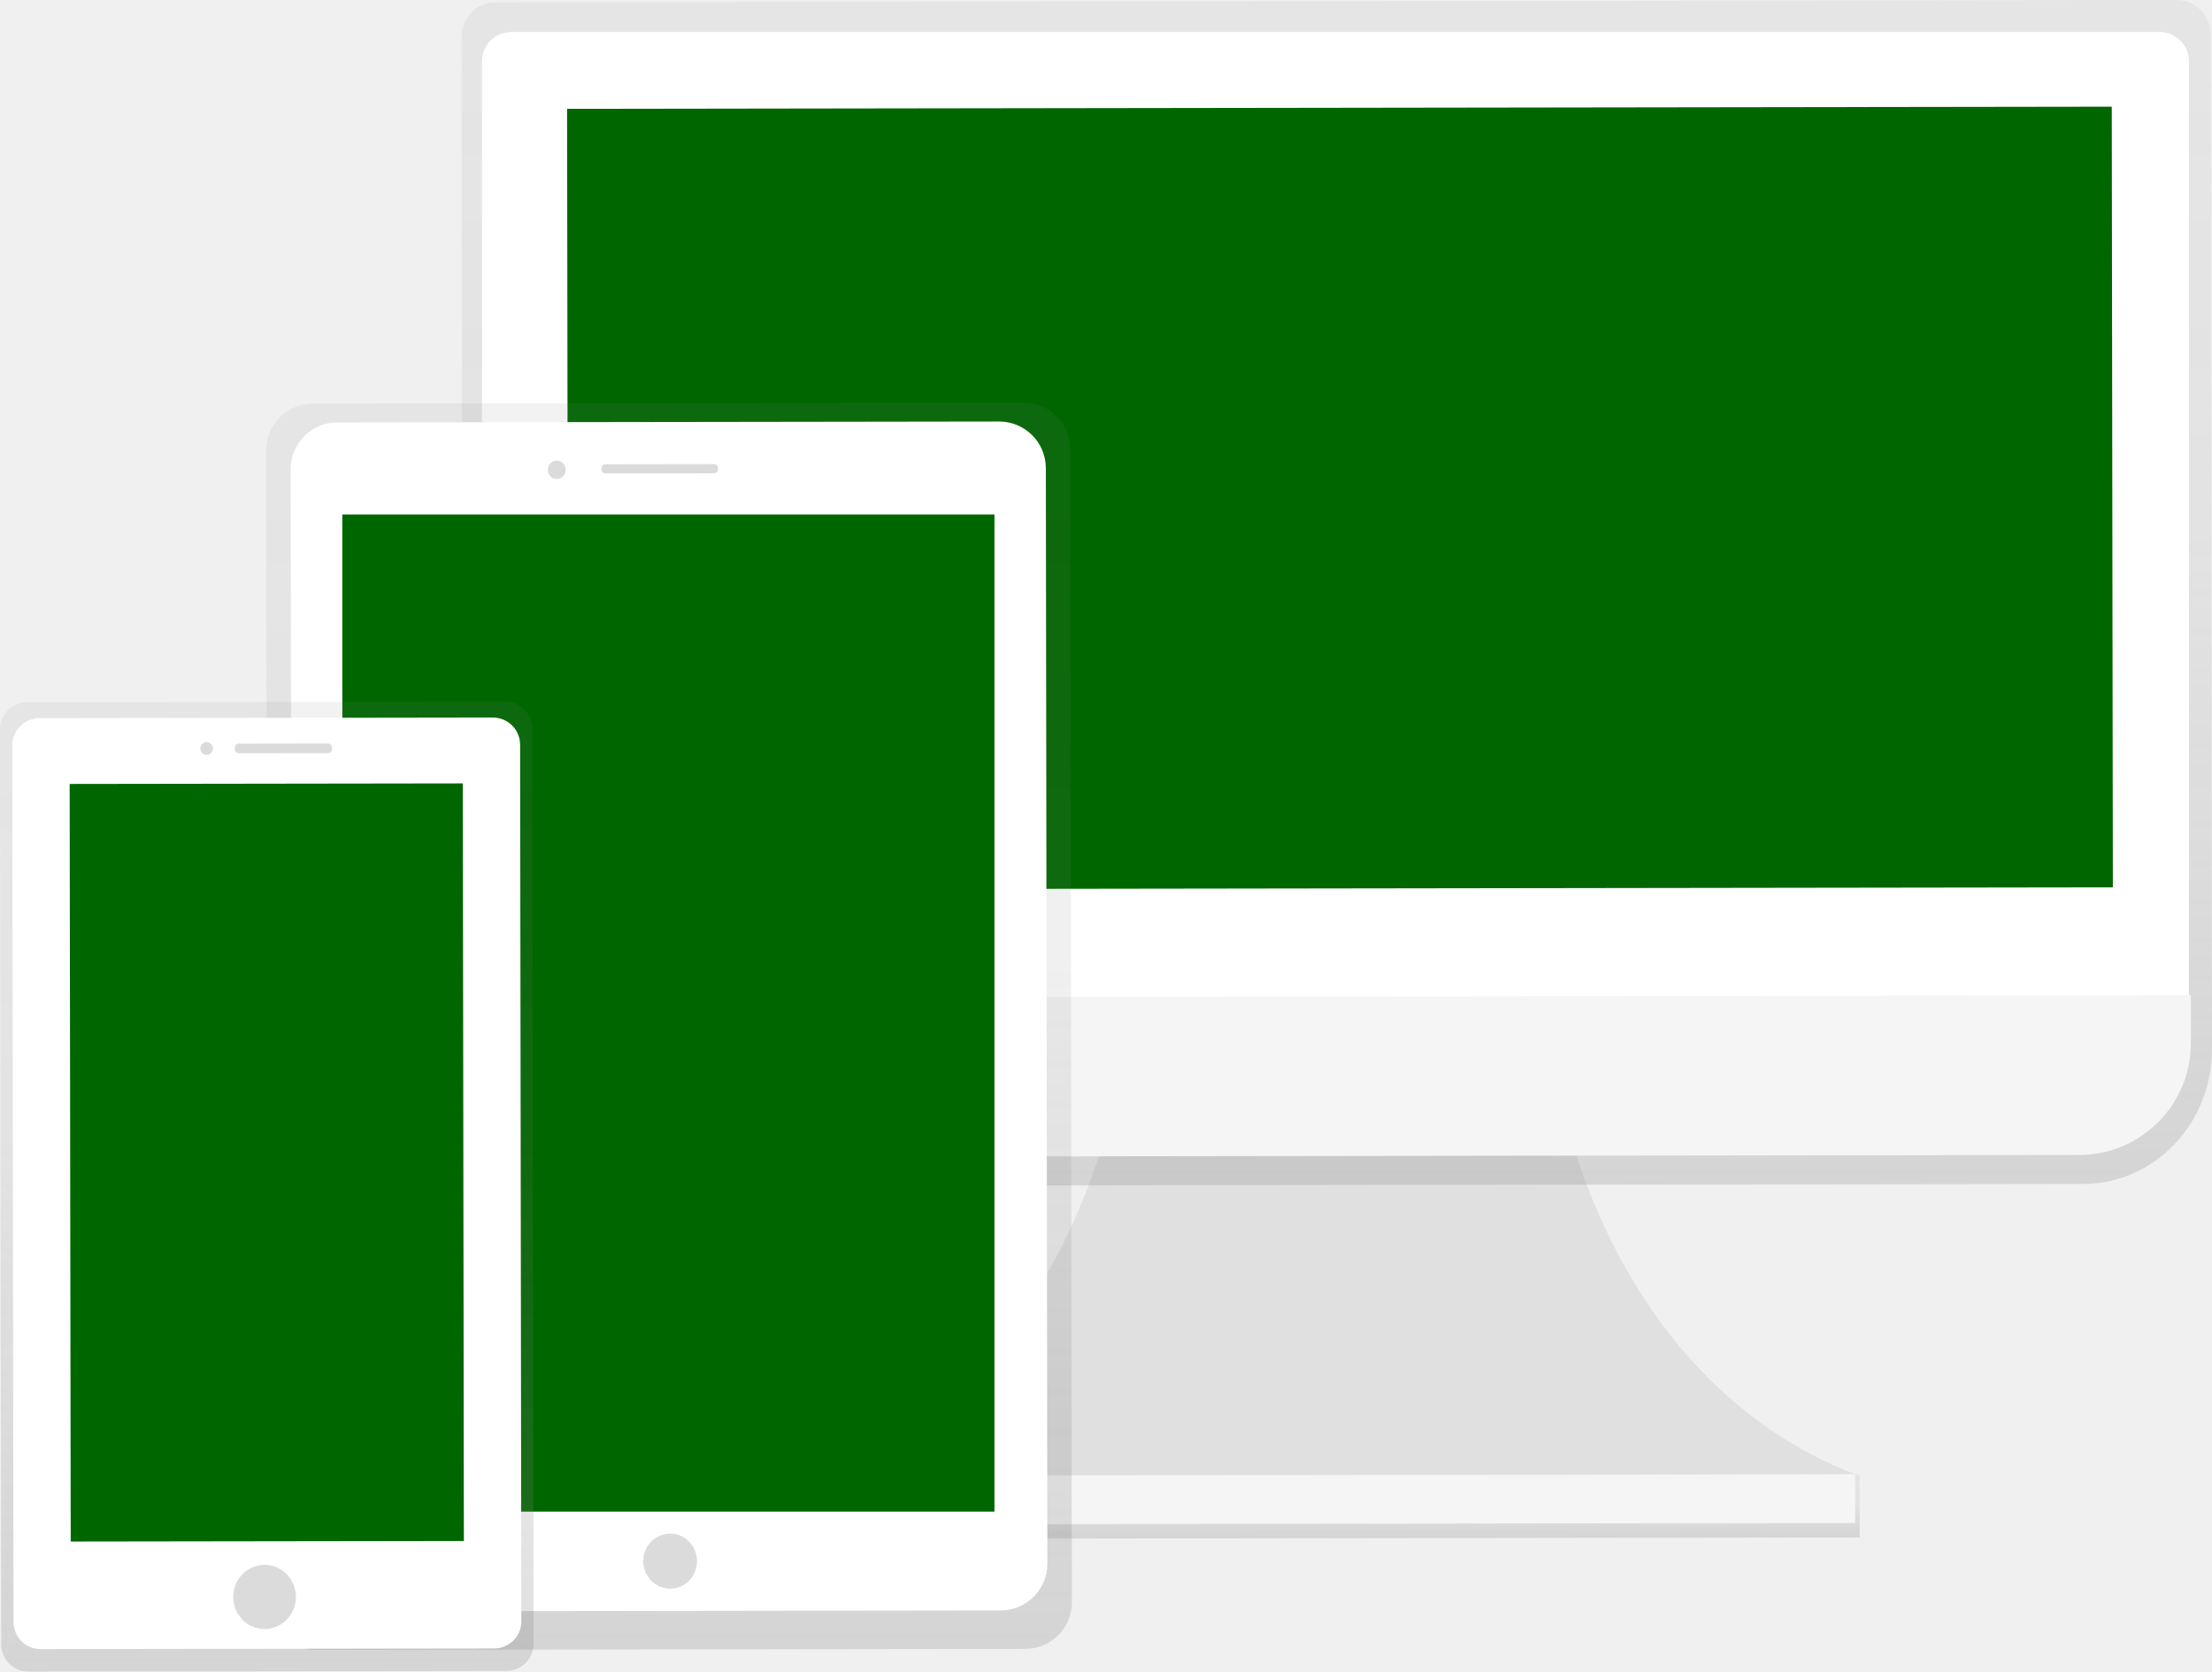
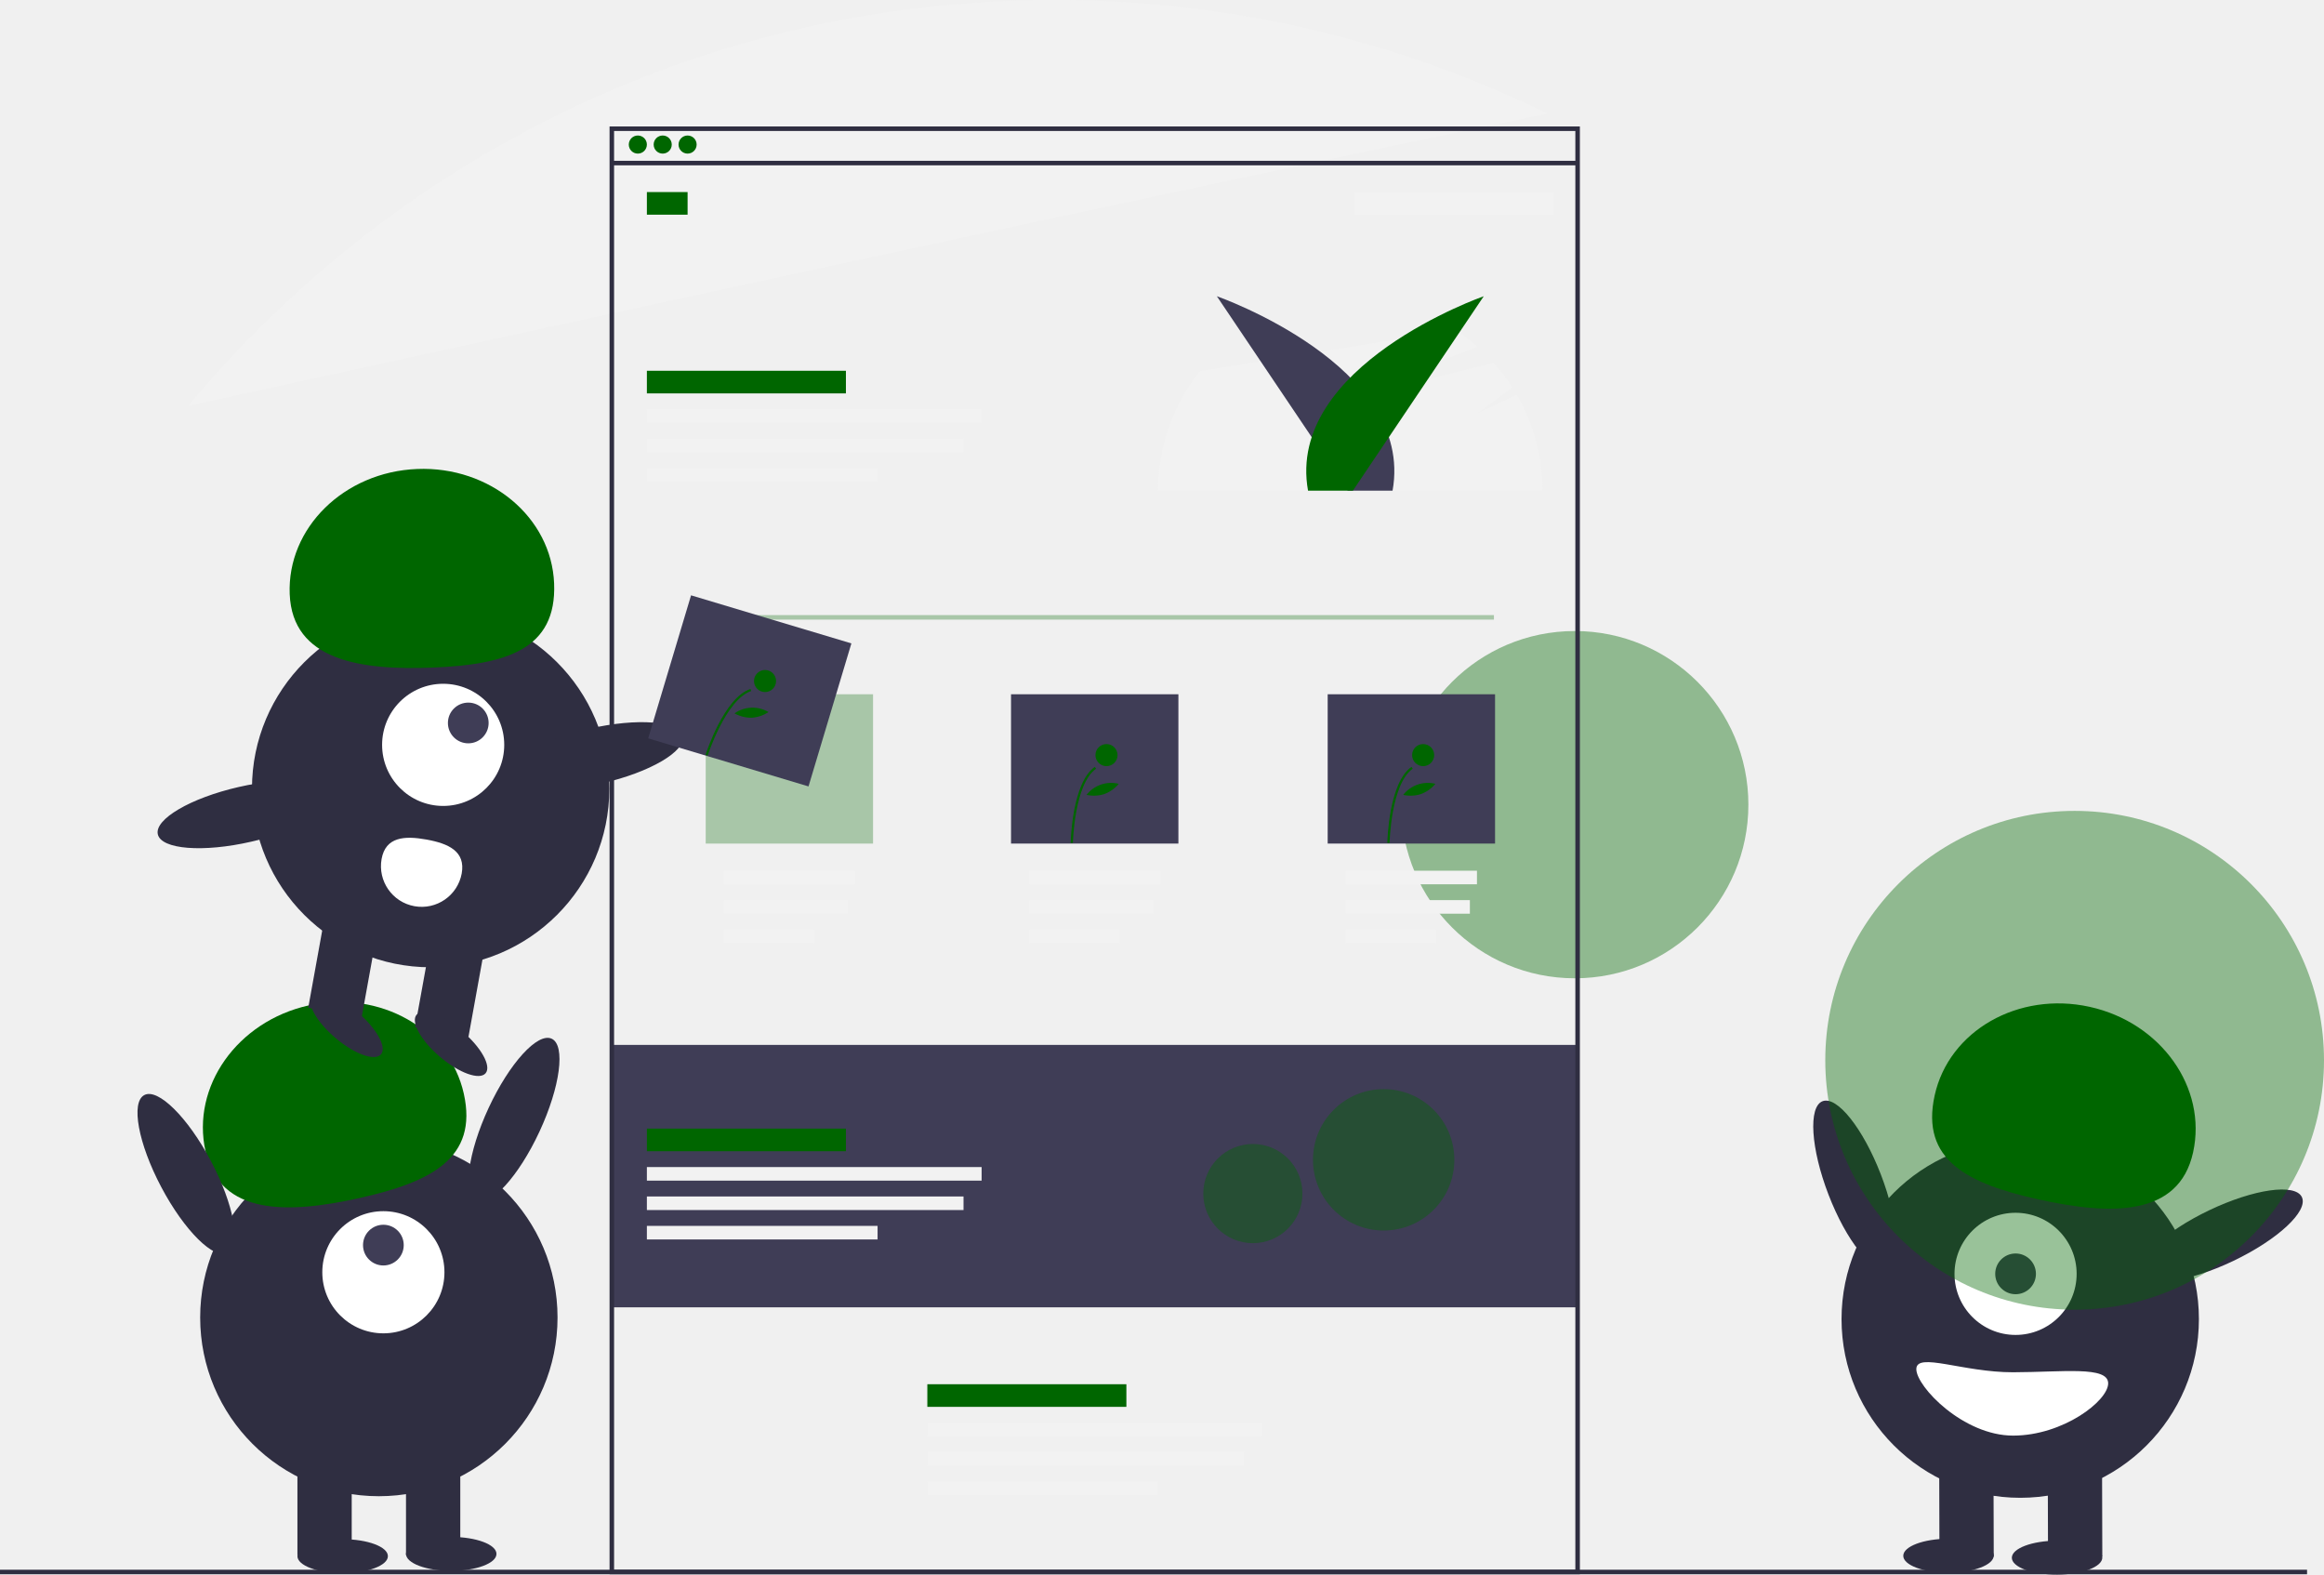
- <svg xmlns="http://www.w3.org/2000/svg" xmlns:xlink="http://www.w3.org/1999/xlink" id="d2ec24bc-8034-4145-bbaa-ac0081ffc938" data-name="Layer 1" width="814.27" height="615.44" viewBox="0 0 814.27 615.44">
-   <defs>
-     <linearGradient id="5868a8ae-9641-4bfb-a3e0-87c9707ff455" x1="684.96" y1="708.77" x2="684.96" y2="685.5" gradientTransform="translate(0.36 -0.19)" gradientUnits="userSpaceOnUse">
-       <stop offset="0" stop-color="gray" stop-opacity="0.25" />
-       <stop offset="0.54" stop-color="gray" stop-opacity="0.12" />
-       <stop offset="1" stop-color="gray" stop-opacity="0.1" />
-     </linearGradient>
-     <linearGradient id="2dc439d3-206c-40ba-88b3-0b09748d0dcc" x1="685.09" y1="578.57" x2="685.09" y2="157.81" gradientTransform="matrix(1, 0, 0, 1.04, -0.63, -19.87)" xlink:href="#5868a8ae-9641-4bfb-a3e0-87c9707ff455" />
-     <linearGradient id="33b509d6-5684-4d10-a2d7-992d23792513" x1="439.04" y1="749.29" x2="439.04" y2="297.39" gradientTransform="matrix(1, 0, 0, 1.02, 0.11, -11.28)" xlink:href="#5868a8ae-9641-4bfb-a3e0-87c9707ff455" />
-     <linearGradient id="c7762558-8ab5-4e43-8750-831a04cd0054" x1="439.56" y1="710.94" x2="439.56" y2="331.91" gradientTransform="matrix(1, 0, 0, 1.02, 0.11, -11.28)" gradientUnits="userSpaceOnUse">
-       <stop offset="0" stop-opacity="0.09" />
-       <stop offset="0.55" stop-opacity="0.07" />
-       <stop offset="1" stop-opacity="0.02" />
-     </linearGradient>
-     <linearGradient id="fd9cbc55-269a-4233-8dd0-3aded2a6d9e7" x1="290.89" y1="757.14" x2="290.89" y2="406.12" gradientTransform="matrix(1, 0, 0, 1.02, 0.19, -12.23)" xlink:href="#5868a8ae-9641-4bfb-a3e0-87c9707ff455" />
-   </defs>
-   <path d="M765.64,538.41S781.71,648.5,875.73,685.08l-190.34.26-190.34.26c93.92-36.83,109.71-147,109.71-147Z" transform="translate(-192.86 -142.28)" fill="#e0e0e0" />
-   <rect x="493.16" y="685.34" width="384.26" height="23.26" transform="translate(-193.82 -141.33) rotate(-0.08)" fill="url(#5868a8ae-9641-4bfb-a3e0-87c9707ff455)" />
-   <rect x="495.07" y="685.34" width="380.67" height="17.94" transform="translate(-193.82 -141.33) rotate(-0.08)" fill="#f5f5f5" />
-   <path d="M994.22,142.28l-619.08.85c-6.85,0-12.4,5.83-12.39,13l.48,361.19,0,12c0,27.44,21.33,49.66,47.55,49.62l548.93-.76c26.23,0,47.46-22.31,47.42-49.75l0-12-.48-361.19C1006.64,148.07,1001.07,142.27,994.22,142.28Z" transform="translate(-192.86 -142.28)" fill="url(#2dc439d3-206c-40ba-88b3-0b09748d0dcc)" />
-   <path d="M381.51,153.13H988.35a10.75,10.75,0,0,1,10.75,10.75V509.16a0,0,0,0,1,0,0H370.75a0,0,0,0,1,0,0V163.88a10.75,10.75,0,0,1,10.75-10.75Z" transform="matrix(1, 0, 0, 1, -193.32, -141.33)" fill="#fff" />
-   <path d="M958.26,567.51l-546,.75A41.15,41.15,0,0,1,371,527.17l0-17.57,628.35-.87,0,17.58A41.15,41.15,0,0,1,958.26,567.51Z" transform="translate(-192.86 -142.28)" fill="#f5f5f5" />
-   <rect x="401.81" y="181.96" width="568.62" height="287.41" transform="translate(-193.31 -141.33) rotate(-0.08)" fill="#006600" />
-   <rect x="291.13" y="290.71" width="296" height="458.84" rx="17.17" ry="17.17" transform="translate(-193.58 -141.67) rotate(-0.08)" fill="url(#33b509d6-5684-4d10-a2d7-992d23792513)" />
-   <rect x="311.85" y="325.76" width="255.62" height="384.84" transform="translate(-193.58 -141.67) rotate(-0.08)" fill="url(#c7762558-8ab5-4e43-8750-831a04cd0054)" />
-   <rect x="300.13" y="297.65" width="277.99" height="437.71" rx="17.17" ry="17.17" transform="translate(-193.57 -141.67) rotate(-0.08)" fill="#fff" />
-   <rect x="319.59" y="331.09" width="240.06" height="367.12" transform="matrix(1, 0, 0, 1, -193.57, -141.67)" fill="#006600" />
-   <ellipse cx="440.54" cy="716.44" rx="9.89" ry="10.13" transform="matrix(1, 0, 0, 1, -193.85, -141.67)" fill="#dbdbdb" />
-   <ellipse cx="397.81" cy="315.27" rx="3.3" ry="3.38" transform="translate(-193.3 -141.73) rotate(-0.08)" fill="#dbdbdb" />
-   <rect x="414.29" y="313.19" width="42.87" height="3.38" rx="1.43" ry="1.43" transform="translate(-193.3 -141.68) rotate(-0.08)" fill="#dbdbdb" />
-   <rect x="193.08" y="400.71" width="195.96" height="356.89" rx="10" ry="10" transform="translate(-193.66 -141.88) rotate(-0.08)" fill="url(#fd9cbc55-269a-4233-8dd0-3aded2a6d9e7)" />
-   <rect x="197.6" y="406.59" width="186.94" height="342.74" rx="10" ry="10" transform="translate(-193.66 -141.88) rotate(-0.08)" fill="#fff" />
-   <rect x="218.69" y="430.82" width="144.73" height="278.92" transform="translate(-193.65 -141.88) rotate(-0.08)" fill="#006600" />
-   <ellipse cx="291.26" cy="729.83" rx="11.54" ry="11.82" transform="matrix(1, 0, 0, 1, -193.87, -141.88)" fill="#dbdbdb" />
-   <ellipse cx="268.93" cy="417.85" rx="2.31" ry="2.36" transform="translate(-193.44 -141.91) rotate(-0.08)" fill="#dbdbdb" />
-   <rect x="279.31" y="416.03" width="35.77" height="3.55" rx="1.5" ry="1.5" transform="translate(-193.44 -141.87) rotate(-0.08)" fill="#dbdbdb" />
+ <svg xmlns="http://www.w3.org/2000/svg" id="ab0c8d57-73b5-4efc-a896-a2305a232bd8" data-name="Layer 1" width="1027.496" height="696.059" viewBox="0 0 1027.496 696.059">
+   <circle cx="696.248" cy="355.702" r="76.752" fill="#006600" opacity="0.4" />
+   <rect x="270" y="461.902" width="428" height="116" fill="#3f3d56" />
+   <path d="M756.839,276.477l-17.09,8.088,15.125-11.31a85.352,85.352,0,0,0-8.258-10.867L672.499,280.81l66.948-25.538a85.339,85.339,0,0,0-9.722-7.41L616.789,266.052a84.639,84.639,0,0,0-18.537,52.82h170A84.594,84.594,0,0,0,756.839,276.477Z" transform="translate(-86.2521 -101.9706)" fill="#f2f2f2" />
+   <path d="M770.375,152.166A495.972,495.972,0,0,0,552.252,101.971c-153.83,0-291.361,69.753-382.71,179.349C325.968,247.045,598.319,187.714,770.375,152.166Z" transform="translate(-86.2521 -101.9706)" fill="#f2f2f2" />
+   <rect y="693.902" width="1020" height="2" fill="#2f2e41" />
+   <path d="M682.116,318.873,624.252,232.922s87.631,30.593,77.686,85.951Z" transform="translate(-86.2521 -101.9706)" fill="#3f3d56" />
+   <path d="M684.388,318.873l57.864-85.951s-87.631,30.593-77.686,85.951Z" transform="translate(-86.2521 -101.9706)" fill="#006600" />
+   <path d="M784.752,797.873h-429v-640h429Zm-427-2h425v-636h-425Z" transform="translate(-86.2521 -101.9706)" fill="#2f2e41" />
+   <rect x="271" y="71.083" width="427" height="2" fill="#2f2e41" />
+   <circle cx="282" cy="63.902" r="4" fill="#006600" />
+   <circle cx="293" cy="63.902" r="4" fill="#006600" />
+   <circle cx="304" cy="63.902" r="4" fill="#006600" />
+   <rect x="286" y="84.902" width="18" height="10" fill="#006600" />
+   <rect x="286" y="163.902" width="88" height="10" fill="#006600" />
+   <rect x="685.252" y="186.873" width="88" height="10" transform="translate(1372.252 281.7745) rotate(-180)" fill="#f2f2f2" />
+   <rect x="286" y="180.902" width="148" height="6" fill="#f2f2f2" />
+   <rect x="286" y="193.902" width="140" height="6" fill="#f2f2f2" />
+   <rect x="286" y="206.902" width="102" height="6" fill="#f2f2f2" />
+   <rect x="320" y="384.902" width="58" height="6" fill="#f2f2f2" />
+   <rect x="320" y="397.902" width="54.865" height="6" fill="#f2f2f2" />
+   <rect x="320" y="410.902" width="39.973" height="6" fill="#f2f2f2" />
+   <rect x="455" y="384.902" width="58" height="6" fill="#f2f2f2" />
+   <rect x="455" y="397.902" width="54.865" height="6" fill="#f2f2f2" />
+   <rect x="455" y="410.902" width="39.973" height="6" fill="#f2f2f2" />
+   <rect x="595" y="384.902" width="58" height="6" fill="#f2f2f2" />
+   <rect x="595" y="397.902" width="54.865" height="6" fill="#f2f2f2" />
+   <rect x="595" y="410.902" width="39.973" height="6" fill="#f2f2f2" />
+   <rect x="410" y="611.902" width="88" height="10" fill="#006600" />
+   <rect x="410" y="628.902" width="148" height="6" fill="#f2f2f2" />
+   <rect x="410" y="641.902" width="140" height="6" fill="#f2f2f2" />
+   <rect x="410" y="654.902" width="102" height="6" fill="#f2f2f2" />
+   <rect x="312.5" y="271.902" width="348" height="2" fill="#006600" opacity="0.3" />
+   <rect x="312" y="306.902" width="74" height="66" fill="#006600" opacity="0.3" />
+   <rect x="447" y="306.902" width="74" height="66" fill="#3f3d56" />
+   <rect x="587" y="306.902" width="74" height="66" fill="#3f3d56" />
+   <path d="M560.611,474.595l-.976-.019c.021-1.081.631-26.561,10.662-33.604l.561.799C561.231,448.53,560.615,474.335,560.611,474.595Z" transform="translate(-86.2521 -101.9706)" fill="#006600" />
+   <circle cx="489.206" cy="333.798" r="4.881" fill="#006600" />
+   <path d="M574.471,453.004a15.198,15.198,0,0,1-7.841.339,13.85,13.85,0,0,1,14.24-4.884A15.198,15.198,0,0,1,574.471,453.004Z" transform="translate(-86.2521 -101.9706)" fill="#006600" />
+   <path d="M700.611,474.595l-.976-.019c.021-1.081.631-26.561,10.662-33.604l.561.799C701.231,448.53,700.615,474.335,700.611,474.595Z" transform="translate(-86.2521 -101.9706)" fill="#006600" />
+   <circle cx="629.206" cy="333.798" r="4.881" fill="#006600" />
+   <path d="M714.471,453.004a15.198,15.198,0,0,1-7.841.339,13.85,13.85,0,0,1,14.24-4.884A15.198,15.198,0,0,1,714.471,453.004Z" transform="translate(-86.2521 -101.9706)" fill="#006600" />
+   <rect x="286" y="498.902" width="88" height="10" fill="#006600" />
+   <rect x="286" y="515.902" width="148" height="6" fill="#f2f2f2" />
+   <rect x="286" y="528.902" width="140" height="6" fill="#f2f2f2" />
+   <rect x="286" y="541.902" width="102" height="6" fill="#f2f2f2" />
+   <circle cx="611.752" cy="512.702" r="31.248" fill="#006600" opacity="0.4" />
+   <circle cx="553.92" cy="527.626" r="21.92" fill="#006600" opacity="0.4" />
+   <circle cx="167.5" cy="582.402" r="79" fill="#2f2e41" />
+   <rect x="131.5" y="644.402" width="24" height="43" fill="#2f2e41" />
+   <rect x="179.5" y="644.402" width="24" height="43" fill="#2f2e41" />
+   <ellipse cx="151.5" cy="687.902" rx="20" ry="7.5" fill="#2f2e41" />
+   <ellipse cx="199.5" cy="686.902" rx="20" ry="7.5" fill="#2f2e41" />
+   <circle cx="169.5" cy="562.402" r="27" fill="#fff" />
+   <circle cx="169.5" cy="550.402" r="9" fill="#3f3d56" />
+   <path d="M177.119,610.905c-6.379-28.568,14.012-57.434,45.544-64.475s62.265,10.41,68.644,38.978-14.519,39.104-46.051,46.145S183.498,639.472,177.119,610.905Z" transform="translate(-86.2521 -101.9706)" fill="#006600" />
+   <ellipse cx="313.528" cy="596.957" rx="39.5" ry="12.4" transform="translate(-446.2098 527.7579) rotate(-65.07683)" fill="#2f2e41" />
+   <ellipse cx="168.528" cy="620.957" rx="12.4" ry="39.5" transform="translate(-357.1725 49.01394) rotate(-27.89329)" fill="#2f2e41" />
+   <ellipse cx="906.255" cy="625.623" rx="12.4" ry="39.5" transform="translate(-250.6156 265.819) rotate(-21.07832)" fill="#2f2e41" />
+   <circle cx="893.19" cy="583.104" r="79" fill="#2f2e41" />
+   <rect x="991.675" y="747.007" width="24" height="43" transform="matrix(-1, 0.0028, -0.0028, -1, 1923.247, 1432.229)" fill="#2f2e41" />
+   <rect x="943.676" y="747.141" width="24" height="43" transform="translate(1827.248 1432.632) rotate(179.8395)" fill="#2f2e41" />
+   <ellipse cx="995.737" cy="790.529" rx="20" ry="7.5" transform="translate(-88.46246 -99.17847) rotate(-0.16049)" fill="#2f2e41" />
+   <ellipse cx="947.734" cy="789.664" rx="20" ry="7.5" transform="translate(-88.46023 -99.31292) rotate(-0.16049)" fill="#2f2e41" />
+   <circle cx="891.134" cy="563.109" r="27" fill="#fff" />
+   <circle cx="891.134" cy="563.109" r="9" fill="#3f3d56" />
+   <path d="M1055.868,611.392c6.299-28.585-14.173-57.394-45.724-64.347s-62.236,10.584-68.535,39.17,14.628,39.063,46.18,46.015S1049.569,639.978,1055.868,611.392Z" transform="translate(-86.2521 -101.9706)" fill="#006600" />
+   <ellipse cx="1068.319" cy="648.169" rx="39.5" ry="12.4" transform="translate(-261.3017 421.8477) rotate(-25.53475)" fill="#2f2e41" />
+   <path d="M1018.326,713.466c.022,7.732-19.844,23.056-41.935,23.118s-42.865-21.648-42.887-29.38,20.717,1.442,42.809,1.38S1018.304,705.734,1018.326,713.466Z" transform="translate(-86.2521 -101.9706)" fill="#fff" />
+   <circle cx="917.248" cy="468.702" r="110.248" fill="#006600" opacity="0.4" />
+   <circle cx="190.405" cy="348.59" r="79" fill="#2f2e41" />
+   <rect x="226.167" y="506.95" width="24" height="43" transform="translate(11.69174 -135.9442) rotate(10.26106)" fill="#2f2e41" />
+   <rect x="273.399" y="515.501" width="24" height="43" transform="translate(13.97028 -144.2211) rotate(10.26106)" fill="#2f2e41" />
+   <ellipse cx="285.687" cy="563.475" rx="7.5" ry="20" transform="translate(-415.1887 315.3571) rotate(-49.73894)" fill="#2f2e41" />
+   <ellipse cx="239.439" cy="555.103" rx="7.5" ry="20" transform="translate(-425.1591 277.1032) rotate(-49.73894)" fill="#2f2e41" />
+   <circle cx="195.936" cy="329.266" r="27" fill="#fff" />
+   <circle cx="207.032" cy="319.588" r="9" fill="#3f3d56" />
+   <path d="M214.337,364.617c-1.188-29.247,24.019-54.019,56.301-55.331s59.415,21.335,60.603,50.582-21.252,35.892-53.534,37.203S215.525,393.864,214.337,364.617Z" transform="translate(-86.2521 -101.9706)" fill="#006600" />
+   <ellipse cx="349.603" cy="436.168" rx="39.5" ry="12.4" transform="translate(-174.8644 -12.8362) rotate(-12.9101)" fill="#2f2e41" />
+   <ellipse cx="194.528" cy="461.957" rx="39.5" ry="12.4" transform="translate(-184.5461 -46.83125) rotate(-12.9101)" fill="#2f2e41" />
+   <path d="M254.96,481.694a18,18,0,0,0,35.424,6.413c1.771-9.782-5.792-13.244-15.575-15.014S256.73,471.912,254.96,481.694Z" transform="translate(-86.2521 -101.9706)" fill="#fff" />
+   <rect x="380.752" y="374.373" width="74" height="66" transform="translate(48.33035 -204.7786) rotate(16.68876)" fill="#3f3d56" />
+   <path d="M399.12,435.948l-.93-.299c.331-1.03,8.232-25.261,19.863-29.127l.308.926C407.199,411.159,399.199,435.701,399.12,435.948Z" transform="translate(-86.2521 -101.9706)" fill="#006600" />
+   <circle cx="338.24" cy="301.05" r="4.881" fill="#006600" />
+   <path d="M418.597,419.247a15.198,15.198,0,0,1-7.608-1.928,13.85,13.85,0,0,1,15.043-.589A15.198,15.198,0,0,1,418.597,419.247Z" transform="translate(-86.2521 -101.9706)" fill="#006600" />
</svg>
